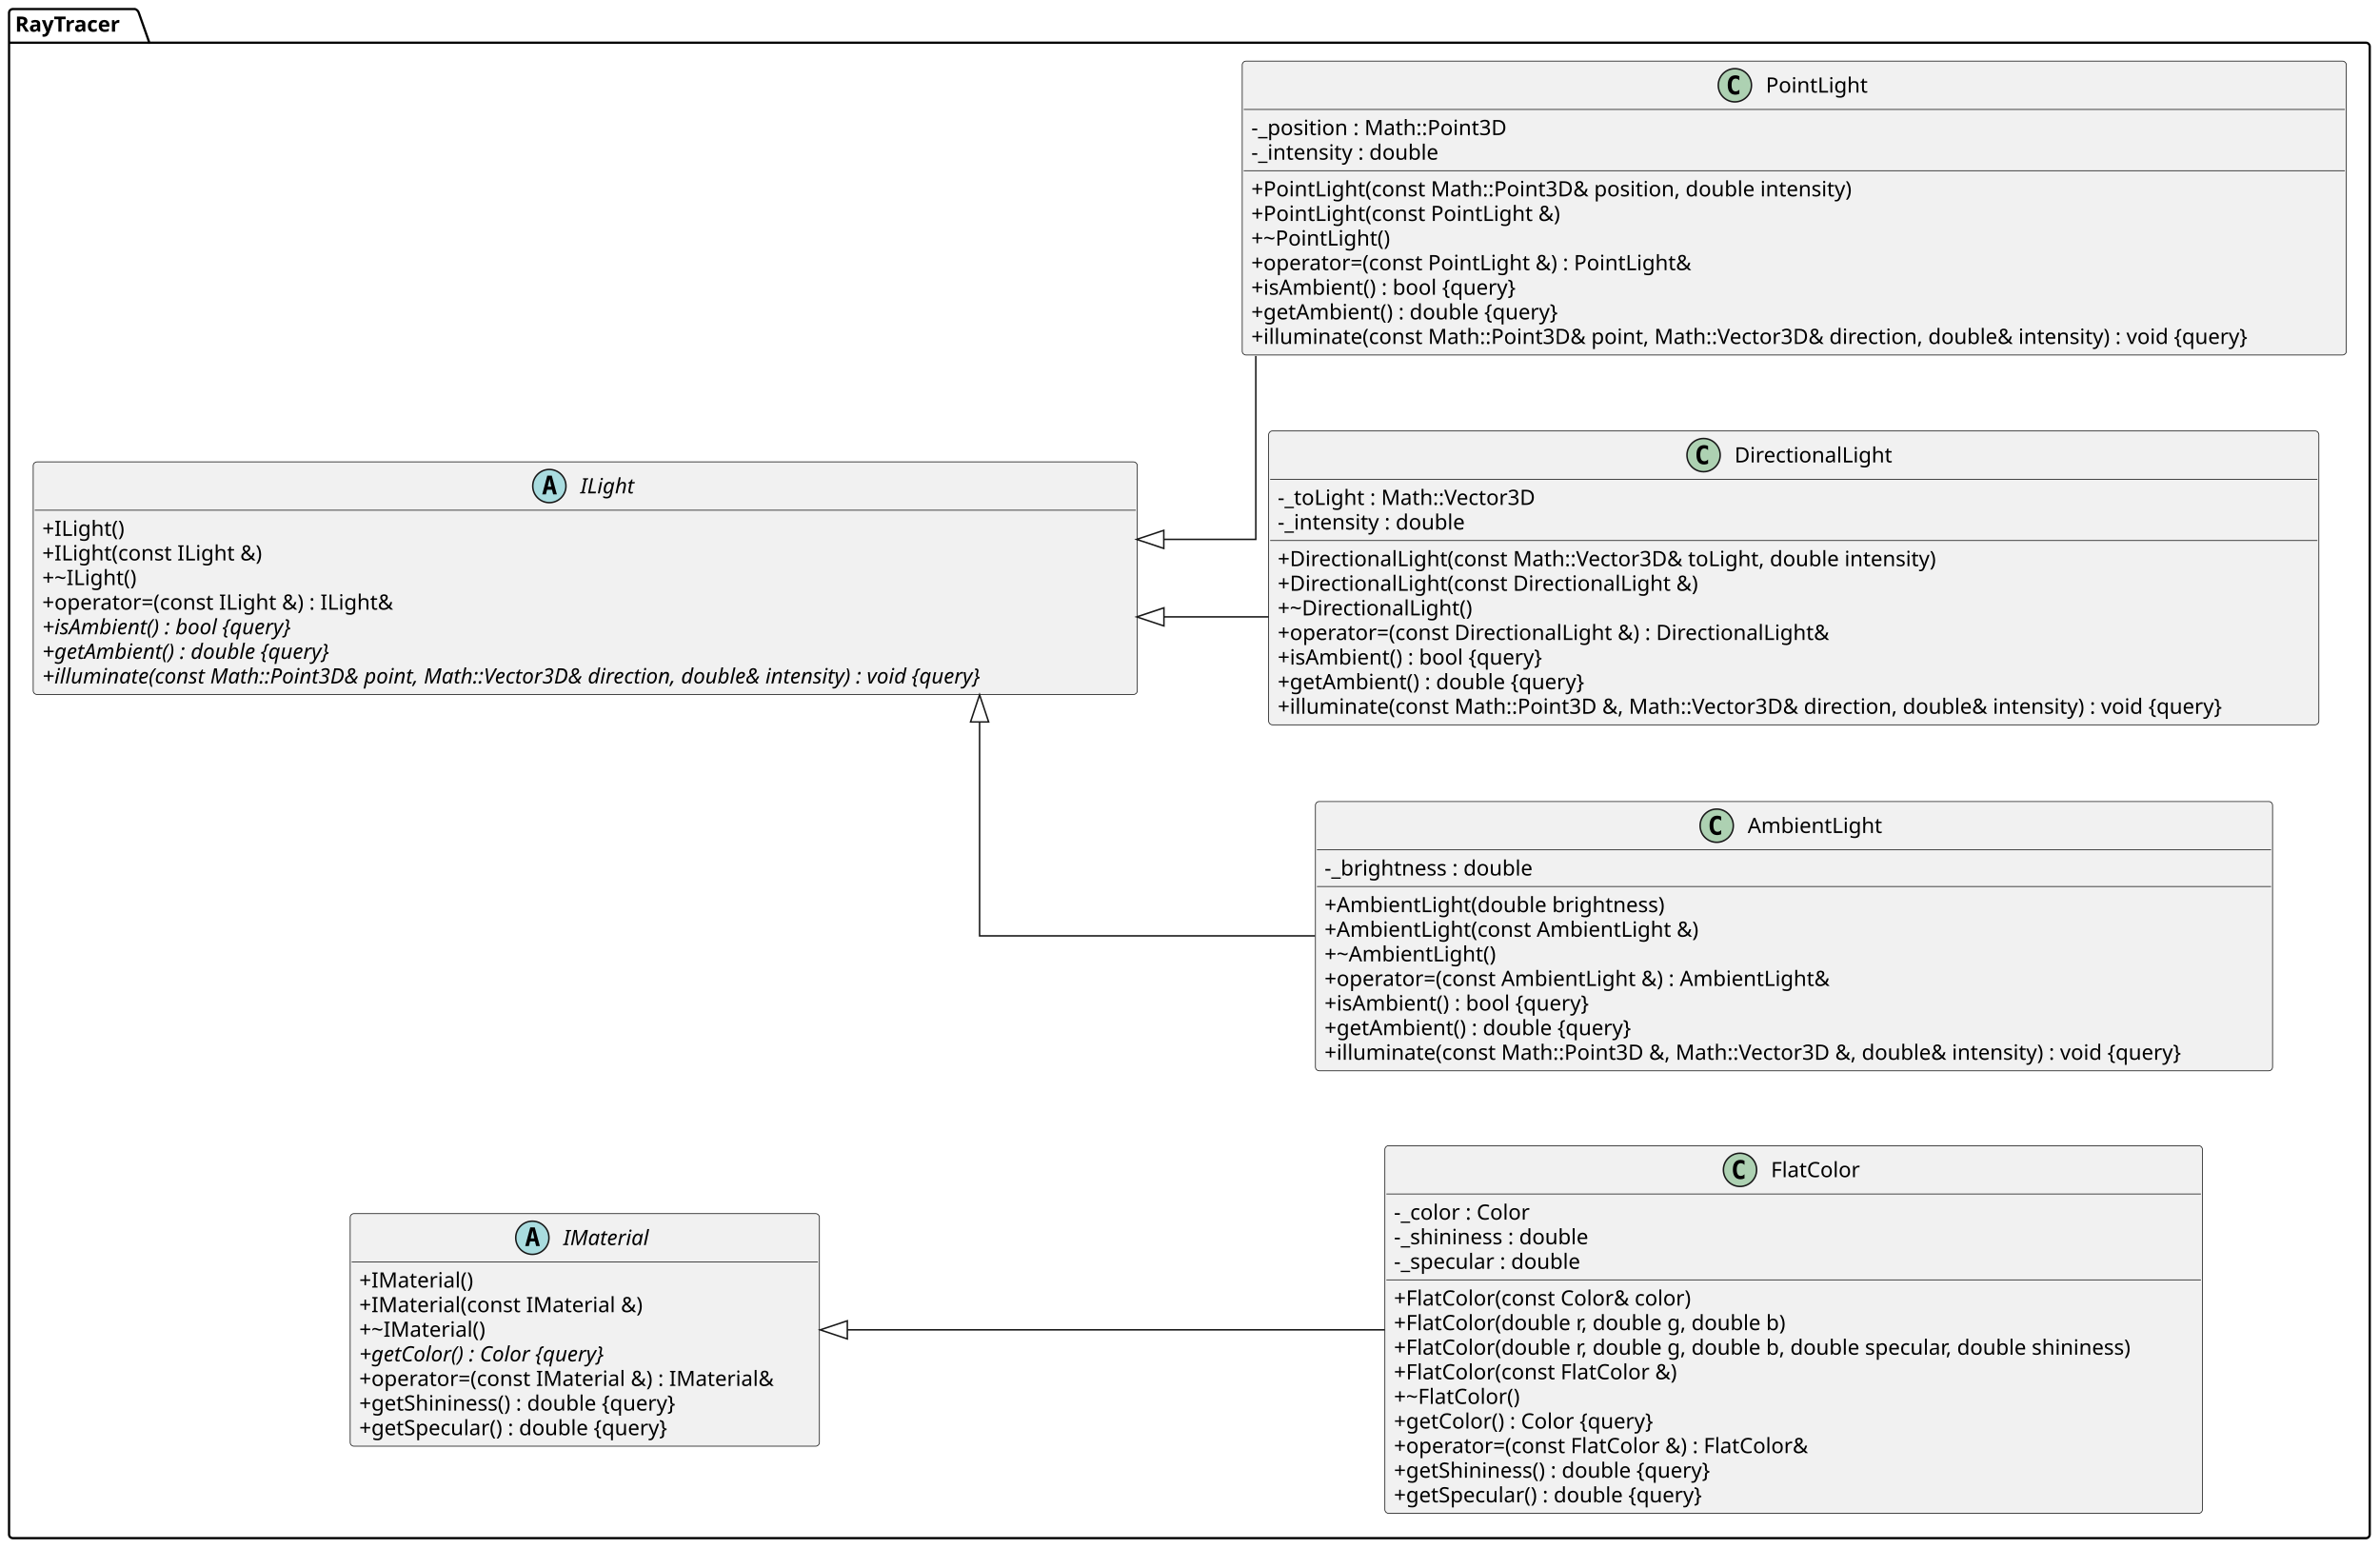
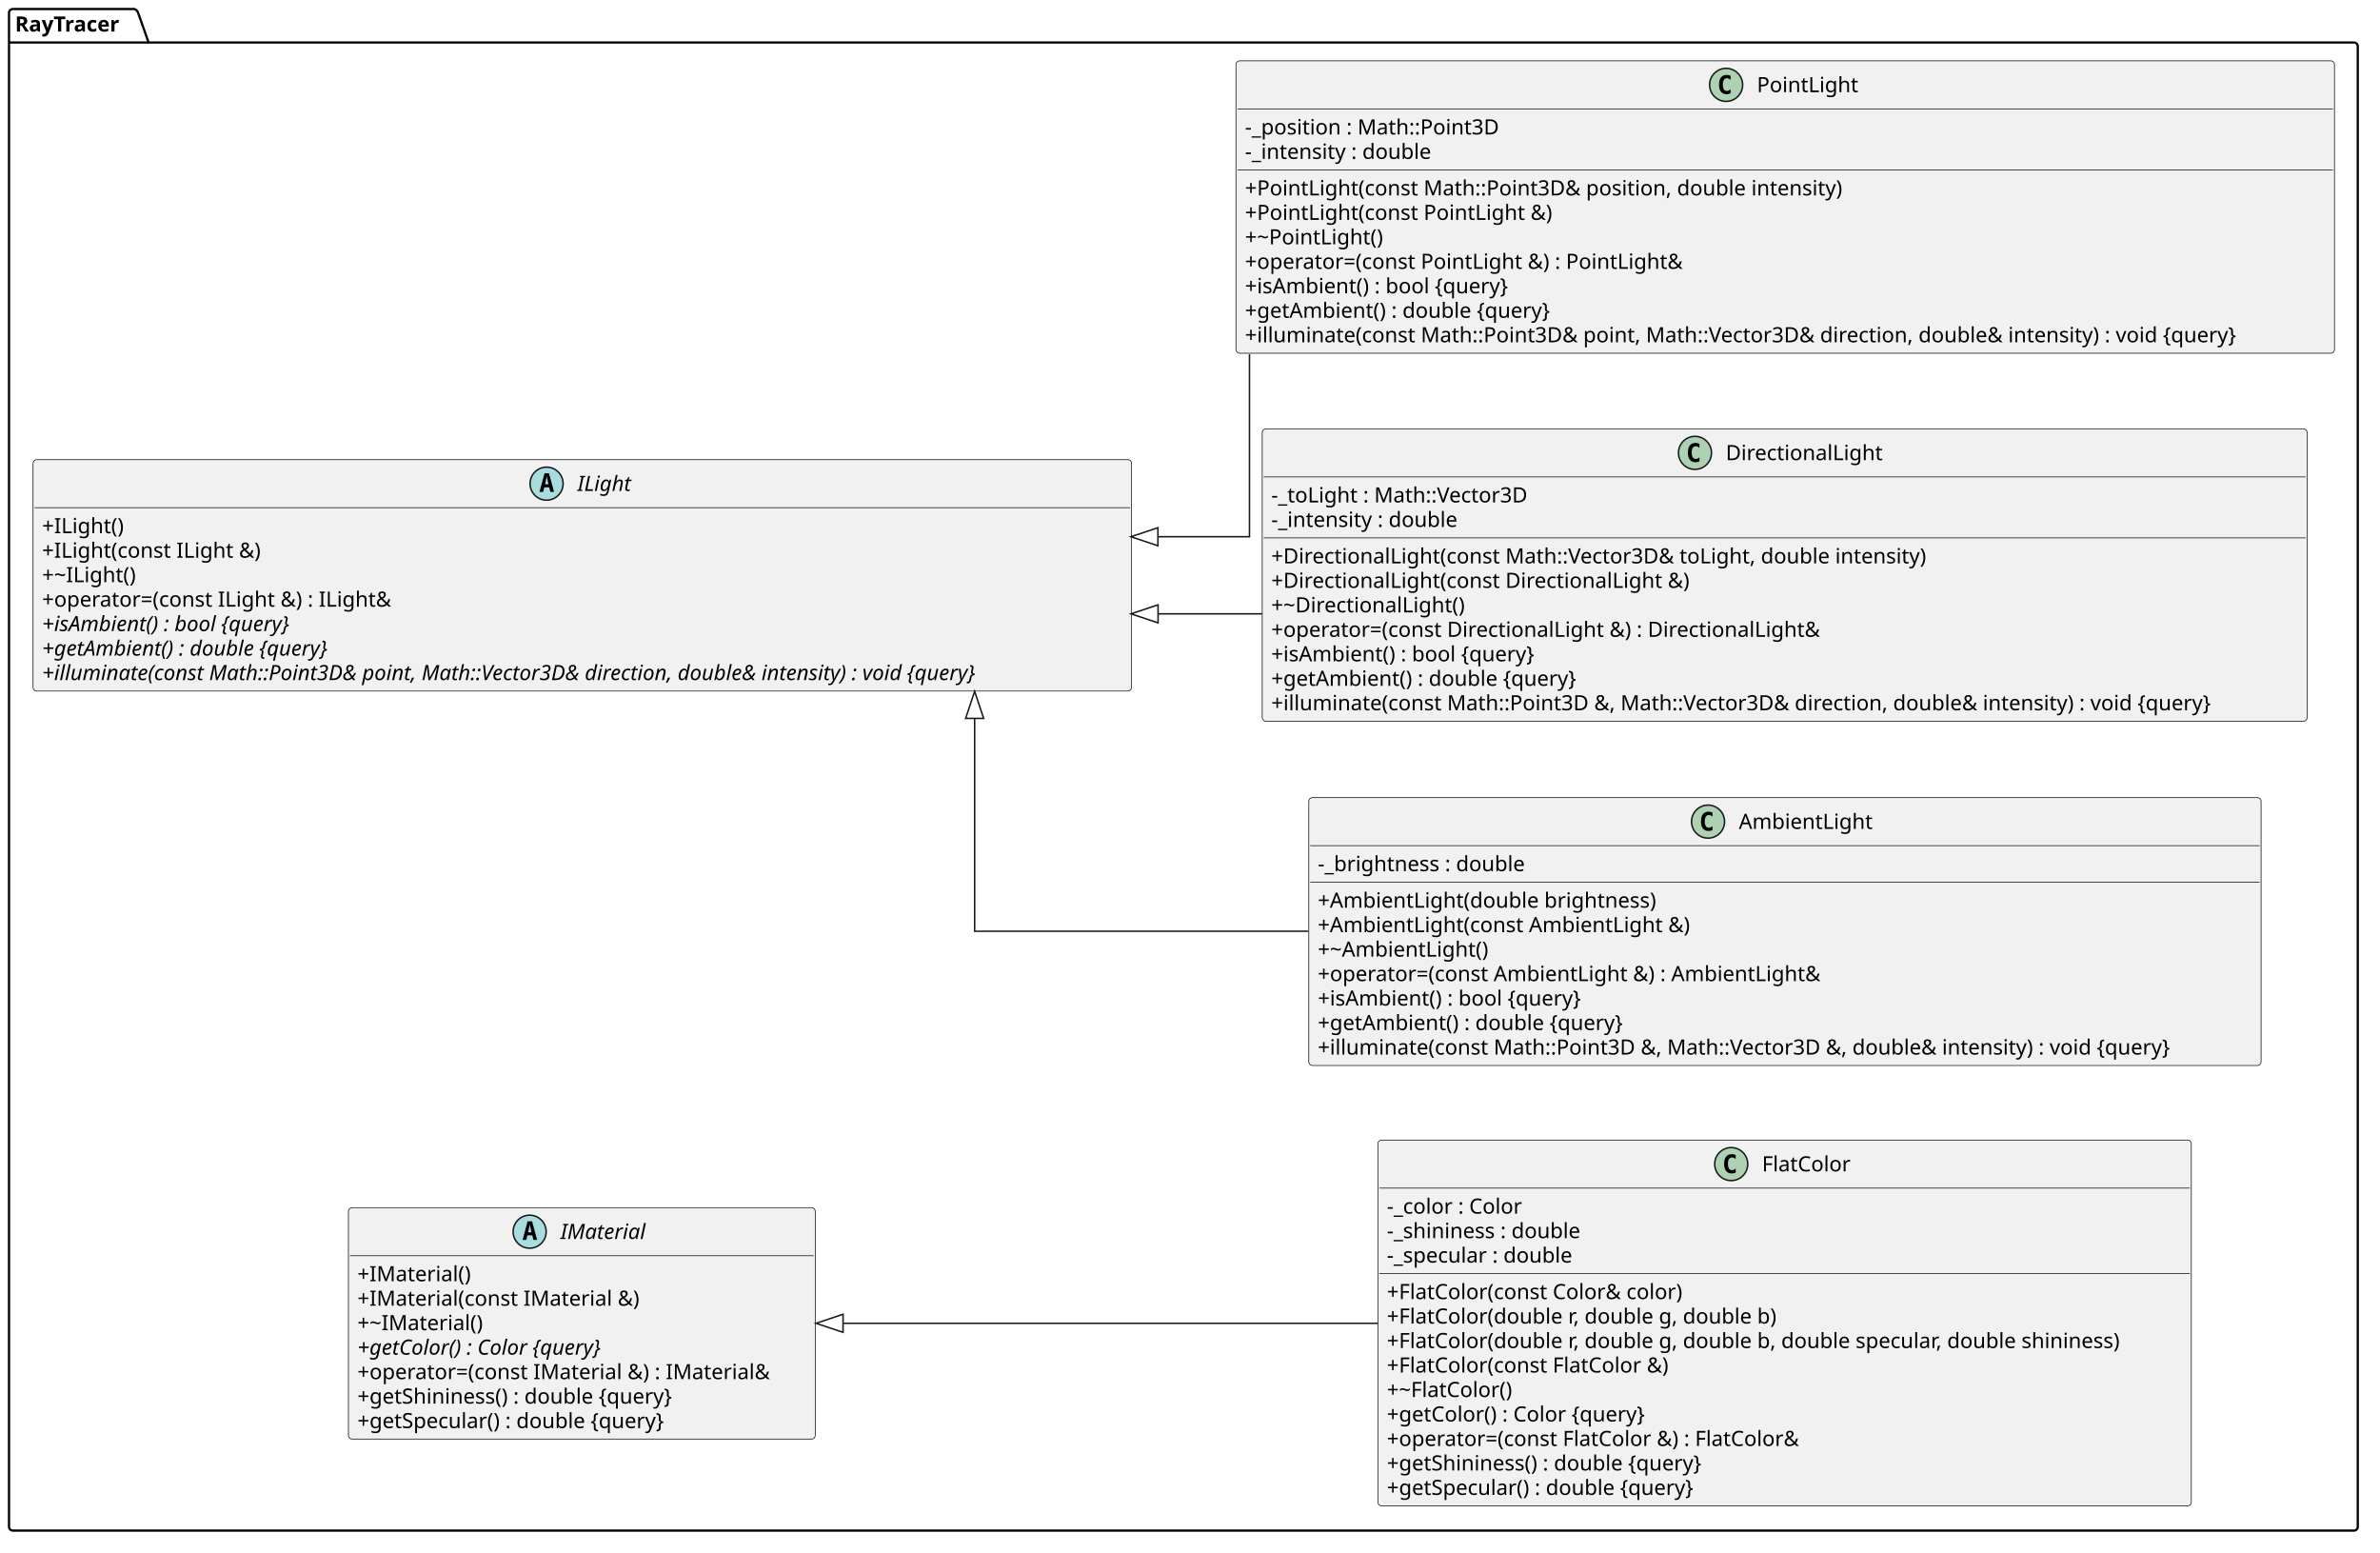
- <svg xmlns="http://www.w3.org/2000/svg" contentStyleType="text/css" data-diagram-type="CLASS" height="1282.5px" preserveAspectRatio="none" style="width:1971px;height:1282px;background:#FFFFFF;" version="1.1" viewBox="0 0 1971 1282" width="1971.25px" zoomAndPan="magnify">
+ <svg xmlns="http://www.w3.org/2000/svg" contentStyleType="text/css" data-diagram-type="CLASS" height="1292.5px" preserveAspectRatio="none" style="width:1981px;height:1292px;background:#FFFFFF;" version="1.1" viewBox="0 0 1981 1292" width="1981.25px" zoomAndPan="magnify">
  <defs />
  <g>
    <g class="cluster" data-qualified-name="RayTracer" data-source-line="15" id="ent0002">
      <path d="M10.625,7.5 L111.816,7.5 A4.688,4.688 0 0 1 114.941,10.625 L123.691,35.371 L1959.375,35.371 A3.125,3.125 0 0 1 1962.5,38.496 L1962.5,1270.625 A3.125,3.125 0 0 1 1959.375,1273.75 L10.625,1273.75 A3.125,3.125 0 0 1 7.5,1270.625 L7.5,10.625 A3.125,3.125 0 0 1 10.625,7.5" fill="none" style="stroke:#000000;stroke-width:1.875;" />
      <line style="stroke:#000000;stroke-width:1.875;" x1="7.5" x2="123.691" y1="35.371" y2="35.371" />
-       <text fill="#000000" font-family="sans-serif" font-size="17.5" font-weight="bold" lengthAdjust="spacing" textLength="99.941" x="12.5" y="26.244">RayTracer</text>
+       <text fill="#000000" font-family="sans-serif" font-size="17.5" font-weight="700" lengthAdjust="spacing" textLength="99.941" x="12.5" y="26.244">RayTracer</text>
    </g>
    <g class="entity" data-qualified-name="RayTracer.AmbientLight" data-source-line="16" id="ent0003">
      <rect fill="#F1F1F1" height="222.969" rx="3.125" ry="3.125" style="stroke:#181818;stroke-width:0.625;" width="792.656" x="1089.375" y="663.75" />
      <ellipse cx="1421.7" cy="683.75" fill="#ADD1B2" rx="13.75" ry="13.75" style="stroke:#181818;stroke-width:1.25;" />
      <path d="M1425.411,690.801 Q1424.688,691.172 1423.887,691.348 Q1423.086,691.543 1422.208,691.543 Q1419.083,691.543 1417.422,689.492 Q1415.782,687.422 1415.782,683.516 Q1415.782,679.609 1417.422,677.539 Q1419.083,675.469 1422.208,675.469 Q1423.086,675.469 1423.887,675.664 Q1424.708,675.859 1425.411,676.231 L1425.411,679.629 Q1424.63,678.906 1423.887,678.574 Q1423.145,678.223 1422.364,678.223 Q1420.684,678.223 1419.825,679.57 Q1418.966,680.898 1418.966,683.516 Q1418.966,686.133 1419.825,687.481 Q1420.684,688.809 1422.364,688.809 Q1423.145,688.809 1423.887,688.477 Q1424.63,688.125 1425.411,687.402 L1425.411,690.801 Z " fill="#000000" />
      <text fill="#000000" font-family="sans-serif" font-size="17.5" lengthAdjust="spacing" textLength="117.382" x="1447.325" y="689.808">AmbientLight</text>
      <line style="stroke:#181818;stroke-width:0.625;" x1="1090.625" x2="1880.781" y1="703.75" y2="703.75" />
      <text fill="#000000" font-family="sans-serif" font-size="17.5" lengthAdjust="spacing" textLength="184.049" x="1096.875" y="724.994">-_brightness : double</text>
      <line style="stroke:#181818;stroke-width:0.625;" x1="1090.625" x2="1880.781" y1="734.121" y2="734.121" />
      <text fill="#000000" font-family="sans-serif" font-size="17.5" lengthAdjust="spacing" textLength="303.225" x="1096.875" y="755.365">+AmbientLight(double brightness)</text>
      <text fill="#000000" font-family="sans-serif" font-size="17.5" lengthAdjust="spacing" textLength="335.252" x="1096.875" y="775.736">+AmbientLight(const AmbientLight &amp;)</text>
      <text fill="#000000" font-family="sans-serif" font-size="17.5" lengthAdjust="spacing" textLength="160.363" x="1096.875" y="796.107">+~AmbientLight()</text>
      <text fill="#000000" font-family="sans-serif" font-size="17.5" lengthAdjust="spacing" textLength="455.846" x="1096.875" y="816.478">+operator=(const AmbientLight &amp;) : AmbientLight&amp;</text>
      <text fill="#000000" font-family="sans-serif" font-size="17.5" lengthAdjust="spacing" textLength="248.76" x="1096.875" y="836.849">+isAmbient() : bool {query}</text>
      <text fill="#000000" font-family="sans-serif" font-size="17.5" lengthAdjust="spacing" textLength="285.776" x="1096.875" y="857.221">+getAmbient() : double {query}</text>
      <text fill="#000000" font-family="sans-serif" font-size="17.5" lengthAdjust="spacing" textLength="777.656" x="1096.875" y="877.592">+illuminate(const Math::Point3D &amp;, Math::Vector3D &amp;, double&amp; intensity) : void {query}</text>
    </g>
    <g class="entity" data-qualified-name="RayTracer.DirectionalLight" data-source-line="27" id="ent0004">
      <rect fill="#F1F1F1" height="243.34" rx="3.125" ry="3.125" style="stroke:#181818;stroke-width:0.625;" width="869.731" x="1050.625" y="356.875" />
      <ellipse cx="1410.828" cy="376.875" fill="#ADD1B2" rx="13.75" ry="13.75" style="stroke:#181818;stroke-width:1.25;" />
      <path d="M1414.539,383.926 Q1413.816,384.297 1413.015,384.473 Q1412.214,384.668 1411.335,384.668 Q1408.21,384.668 1406.55,382.617 Q1404.91,380.547 1404.91,376.641 Q1404.91,372.734 1406.55,370.664 Q1408.21,368.594 1411.335,368.594 Q1412.214,368.594 1413.015,368.789 Q1413.835,368.984 1414.539,369.356 L1414.539,372.754 Q1413.757,372.031 1413.015,371.699 Q1412.273,371.348 1411.492,371.348 Q1409.812,371.348 1408.953,372.695 Q1408.093,374.023 1408.093,376.641 Q1408.093,379.258 1408.953,380.606 Q1409.812,381.934 1411.492,381.934 Q1412.273,381.934 1413.015,381.602 Q1413.757,381.25 1414.539,380.527 L1414.539,383.926 Z " fill="#000000" />
      <text fill="#000000" font-family="sans-serif" font-size="17.5" lengthAdjust="spacing" textLength="138.701" x="1436.453" y="382.933">DirectionalLight</text>
      <line style="stroke:#181818;stroke-width:0.625;" x1="1051.875" x2="1919.106" y1="396.875" y2="396.875" />
      <text fill="#000000" font-family="sans-serif" font-size="17.5" lengthAdjust="spacing" textLength="230.627" x="1058.125" y="418.119">-_toLight : Math::Vector3D</text>
      <text fill="#000000" font-family="sans-serif" font-size="17.5" lengthAdjust="spacing" textLength="167.6" x="1058.125" y="438.49">-_intensity : double</text>
      <line style="stroke:#181818;stroke-width:0.625;" x1="1051.875" x2="1919.106" y1="447.617" y2="447.617" />
      <text fill="#000000" font-family="sans-serif" font-size="17.5" lengthAdjust="spacing" textLength="589.933" x="1058.125" y="468.861">+DirectionalLight(const Math::Vector3D&amp; toLight, double intensity)</text>
      <text fill="#000000" font-family="sans-serif" font-size="17.5" lengthAdjust="spacing" textLength="377.891" x="1058.125" y="489.232">+DirectionalLight(const DirectionalLight &amp;)</text>
      <text fill="#000000" font-family="sans-serif" font-size="17.5" lengthAdjust="spacing" textLength="181.682" x="1058.125" y="509.603">+~DirectionalLight()</text>
      <text fill="#000000" font-family="sans-serif" font-size="17.5" lengthAdjust="spacing" textLength="498.485" x="1058.125" y="529.974">+operator=(const DirectionalLight &amp;) : DirectionalLight&amp;</text>
      <text fill="#000000" font-family="sans-serif" font-size="17.5" lengthAdjust="spacing" textLength="248.76" x="1058.125" y="550.346">+isAmbient() : bool {query}</text>
      <text fill="#000000" font-family="sans-serif" font-size="17.5" lengthAdjust="spacing" textLength="285.776" x="1058.125" y="570.717">+getAmbient() : double {query}</text>
      <text fill="#000000" font-family="sans-serif" font-size="17.5" lengthAdjust="spacing" textLength="854.731" x="1058.125" y="591.088">+illuminate(const Math::Point3D &amp;, Math::Vector3D&amp; direction, double&amp; intensity) : void {query}</text>
    </g>
    <g class="entity" data-qualified-name="RayTracer.FlatColor" data-source-line="39" id="ent0005">
      <rect fill="#F1F1F1" height="304.453" rx="3.125" ry="3.125" style="stroke:#181818;stroke-width:0.625;" width="677.069" x="1146.875" y="948.75" />
      <ellipse cx="1440.995" cy="968.75" fill="#ADD1B2" rx="13.75" ry="13.75" style="stroke:#181818;stroke-width:1.25;" />
      <path d="M1444.706,975.801 Q1443.984,976.172 1443.183,976.348 Q1442.382,976.543 1441.503,976.543 Q1438.378,976.543 1436.718,974.492 Q1435.078,972.422 1435.078,968.516 Q1435.078,964.609 1436.718,962.539 Q1438.378,960.469 1441.503,960.469 Q1442.382,960.469 1443.183,960.664 Q1444.003,960.859 1444.706,961.231 L1444.706,964.629 Q1443.925,963.906 1443.183,963.574 Q1442.441,963.223 1441.659,963.223 Q1439.98,963.223 1439.12,964.57 Q1438.261,965.898 1438.261,968.516 Q1438.261,971.133 1439.12,972.481 Q1439.98,973.809 1441.659,973.809 Q1442.441,973.809 1443.183,973.477 Q1443.925,973.125 1444.706,972.402 L1444.706,975.801 Z " fill="#000000" />
      <text fill="#000000" font-family="sans-serif" font-size="17.5" lengthAdjust="spacing" textLength="78.203" x="1466.62" y="974.808">FlatColor</text>
      <line style="stroke:#181818;stroke-width:0.625;" x1="1148.125" x2="1822.694" y1="988.75" y2="988.75" />
      <text fill="#000000" font-family="sans-serif" font-size="17.5" lengthAdjust="spacing" textLength="120.868" x="1154.375" y="1009.994">-_color : Color</text>
      <text fill="#000000" font-family="sans-serif" font-size="17.5" lengthAdjust="spacing" textLength="172.847" x="1154.375" y="1030.365">-_shininess : double</text>
      <text fill="#000000" font-family="sans-serif" font-size="17.5" lengthAdjust="spacing" textLength="166.216" x="1154.375" y="1050.736">-_specular : double</text>
      <line style="stroke:#181818;stroke-width:0.625;" x1="1148.125" x2="1822.694" y1="1059.863" y2="1059.863" />
      <text fill="#000000" font-family="sans-serif" font-size="17.5" lengthAdjust="spacing" textLength="267.473" x="1154.375" y="1081.107">+FlatColor(const Color&amp; color)</text>
      <text fill="#000000" font-family="sans-serif" font-size="17.5" lengthAdjust="spacing" textLength="353.803" x="1154.375" y="1101.478">+FlatColor(double r, double g, double b)</text>
      <text fill="#000000" font-family="sans-serif" font-size="17.5" lengthAdjust="spacing" textLength="662.069" x="1154.375" y="1121.849">+FlatColor(double r, double g, double b, double specular, double shininess)</text>
      <text fill="#000000" font-family="sans-serif" font-size="17.5" lengthAdjust="spacing" textLength="256.894" x="1154.375" y="1142.22">+FlatColor(const FlatColor &amp;)</text>
      <text fill="#000000" font-family="sans-serif" font-size="17.5" lengthAdjust="spacing" textLength="121.184" x="1154.375" y="1162.592">+~FlatColor()</text>
      <text fill="#000000" font-family="sans-serif" font-size="17.5" lengthAdjust="spacing" textLength="243.804" x="1154.375" y="1182.963">+getColor() : Color {query}</text>
      <text fill="#000000" font-family="sans-serif" font-size="17.5" lengthAdjust="spacing" textLength="377.489" x="1154.375" y="1203.334">+operator=(const FlatColor &amp;) : FlatColor&amp;</text>
      <text fill="#000000" font-family="sans-serif" font-size="17.5" lengthAdjust="spacing" textLength="295.176" x="1154.375" y="1223.705">+getShininess() : double {query}</text>
      <text fill="#000000" font-family="sans-serif" font-size="17.5" lengthAdjust="spacing" textLength="288.545" x="1154.375" y="1244.076">+getSpecular() : double {query}</text>
    </g>
    <g class="entity" data-qualified-name="RayTracer.ILight" data-source-line="54" id="ent0006">
      <rect fill="#F1F1F1" height="192.598" rx="3.125" ry="3.125" style="stroke:#181818;stroke-width:0.625;" width="914.362" x="27.5" y="382.5" />
      <ellipse cx="454.951" cy="402.5" fill="#A9DCDF" rx="13.75" ry="13.75" style="stroke:#181818;stroke-width:1.25;" />
      <path d="M455.088,396.68 L453.643,403.027 L456.553,403.027 L455.088,396.68 Z M453.232,393.887 L456.963,393.887 L461.162,409.375 L458.096,409.375 L457.139,405.547 L453.037,405.547 L452.1,409.375 L449.053,409.375 L453.232,393.887 Z " fill="#000000" />
      <text fill="#000000" font-family="sans-serif" font-size="17.5" font-style="italic" lengthAdjust="spacing" textLength="48.834" x="480.576" y="408.558">ILight</text>
      <line style="stroke:#181818;stroke-width:0.625;" x1="28.75" x2="940.612" y1="422.5" y2="422.5" />
      <text fill="#000000" font-family="sans-serif" font-size="17.5" lengthAdjust="spacing" textLength="77.152" x="35" y="443.744">+ILight()</text>
      <text fill="#000000" font-family="sans-serif" font-size="17.5" lengthAdjust="spacing" textLength="198.157" x="35" y="464.115">+ILight(const ILight &amp;)</text>
      <text fill="#000000" font-family="sans-serif" font-size="17.5" lengthAdjust="spacing" textLength="91.815" x="35" y="484.486">+~ILight()</text>
      <text fill="#000000" font-family="sans-serif" font-size="17.5" lengthAdjust="spacing" textLength="318.751" x="35" y="504.857">+operator=(const ILight &amp;) : ILight&amp;</text>
      <text fill="#000000" font-family="sans-serif" font-size="17.5" font-style="italic" lengthAdjust="spacing" textLength="248.76" x="35" y="525.228">+isAmbient() : bool {query}</text>
      <text fill="#000000" font-family="sans-serif" font-size="17.5" font-style="italic" lengthAdjust="spacing" textLength="285.776" x="35" y="545.599">+getAmbient() : double {query}</text>
      <text fill="#000000" font-family="sans-serif" font-size="17.5" font-style="italic" lengthAdjust="spacing" textLength="899.362" x="35" y="565.971">+illuminate(const Math::Point3D&amp; point, Math::Vector3D&amp; direction, double&amp; intensity) : void {query}</text>
    </g>
    <g class="entity" data-qualified-name="RayTracer.IMaterial" data-source-line="64" id="ent0007">
      <rect fill="#F1F1F1" height="192.598" rx="3.125" ry="3.125" style="stroke:#181818;stroke-width:0.625;" width="388.592" x="290" y="1005" />
      <ellipse cx="440.856" cy="1025" fill="#A9DCDF" rx="13.75" ry="13.75" style="stroke:#181818;stroke-width:1.25;" />
      <path d="M440.993,1019.18 L439.548,1025.527 L442.458,1025.527 L440.993,1019.18 Z M439.138,1016.387 L442.868,1016.387 L447.067,1031.875 L444.001,1031.875 L443.044,1028.047 L438.942,1028.047 L438.005,1031.875 L434.958,1031.875 L439.138,1016.387 Z " fill="#000000" />
      <text fill="#000000" font-family="sans-serif" font-size="17.5" font-style="italic" lengthAdjust="spacing" textLength="76.255" x="466.481" y="1031.058">IMaterial</text>
      <line style="stroke:#181818;stroke-width:0.625;" x1="291.25" x2="677.342" y1="1045" y2="1045" />
      <text fill="#000000" font-family="sans-serif" font-size="17.5" lengthAdjust="spacing" textLength="104.573" x="297.5" y="1066.244">+IMaterial()</text>
      <text fill="#000000" font-family="sans-serif" font-size="17.5" lengthAdjust="spacing" textLength="252.998" x="297.5" y="1086.615">+IMaterial(const IMaterial &amp;)</text>
      <text fill="#000000" font-family="sans-serif" font-size="17.5" lengthAdjust="spacing" textLength="119.236" x="297.5" y="1106.986">+~IMaterial()</text>
      <text fill="#000000" font-family="sans-serif" font-size="17.5" font-style="italic" lengthAdjust="spacing" textLength="243.804" x="297.5" y="1127.357">+getColor() : Color {query}</text>
      <text fill="#000000" font-family="sans-serif" font-size="17.5" lengthAdjust="spacing" textLength="373.592" x="297.5" y="1147.728">+operator=(const IMaterial &amp;) : IMaterial&amp;</text>
      <text fill="#000000" font-family="sans-serif" font-size="17.5" lengthAdjust="spacing" textLength="295.176" x="297.5" y="1168.099">+getShininess() : double {query}</text>
      <text fill="#000000" font-family="sans-serif" font-size="17.5" lengthAdjust="spacing" textLength="288.545" x="297.5" y="1188.47">+getSpecular() : double {query}</text>
    </g>
    <g class="entity" data-qualified-name="RayTracer.PointLight" data-source-line="74" id="ent0008">
      <rect fill="#F1F1F1" height="243.34" rx="3.125" ry="3.125" style="stroke:#181818;stroke-width:0.625;" width="914.362" x="1028.75" y="50.625" />
      <ellipse cx="1436.744" cy="70.625" fill="#ADD1B2" rx="13.75" ry="13.75" style="stroke:#181818;stroke-width:1.25;" />
      <path d="M1440.455,77.676 Q1439.733,78.047 1438.932,78.223 Q1438.131,78.418 1437.252,78.418 Q1434.127,78.418 1432.467,76.367 Q1430.826,74.297 1430.826,70.391 Q1430.826,66.484 1432.467,64.414 Q1434.127,62.344 1437.252,62.344 Q1438.131,62.344 1438.932,62.539 Q1439.752,62.734 1440.455,63.105 L1440.455,66.504 Q1439.674,65.781 1438.932,65.449 Q1438.19,65.098 1437.408,65.098 Q1435.729,65.098 1434.869,66.445 Q1434.01,67.773 1434.01,70.391 Q1434.01,73.008 1434.869,74.356 Q1435.729,75.684 1437.408,75.684 Q1438.19,75.684 1438.932,75.352 Q1439.674,75 1440.455,74.277 L1440.455,77.676 Z " fill="#000000" />
      <text fill="#000000" font-family="sans-serif" font-size="17.5" lengthAdjust="spacing" textLength="87.748" x="1462.369" y="76.683">PointLight</text>
      <line style="stroke:#181818;stroke-width:0.625;" x1="1030" x2="1941.862" y1="90.625" y2="90.625" />
      <text fill="#000000" font-family="sans-serif" font-size="17.5" lengthAdjust="spacing" textLength="225.654" x="1036.25" y="111.869">-_position : Math::Point3D</text>
      <text fill="#000000" font-family="sans-serif" font-size="17.5" lengthAdjust="spacing" textLength="167.6" x="1036.25" y="132.24">-_intensity : double</text>
      <line style="stroke:#181818;stroke-width:0.625;" x1="1030" x2="1941.862" y1="141.367" y2="141.367" />
      <text fill="#000000" font-family="sans-serif" font-size="17.5" lengthAdjust="spacing" textLength="534.006" x="1036.25" y="162.611">+PointLight(const Math::Point3D&amp; position, double intensity)</text>
      <text fill="#000000" font-family="sans-serif" font-size="17.5" lengthAdjust="spacing" textLength="275.984" x="1036.25" y="182.982">+PointLight(const PointLight &amp;)</text>
      <text fill="#000000" font-family="sans-serif" font-size="17.5" lengthAdjust="spacing" textLength="130.729" x="1036.25" y="203.353">+~PointLight()</text>
      <text fill="#000000" font-family="sans-serif" font-size="17.5" lengthAdjust="spacing" textLength="396.578" x="1036.25" y="223.724">+operator=(const PointLight &amp;) : PointLight&amp;</text>
      <text fill="#000000" font-family="sans-serif" font-size="17.5" lengthAdjust="spacing" textLength="248.76" x="1036.25" y="244.095">+isAmbient() : bool {query}</text>
      <text fill="#000000" font-family="sans-serif" font-size="17.5" lengthAdjust="spacing" textLength="285.776" x="1036.25" y="264.467">+getAmbient() : double {query}</text>
      <text fill="#000000" font-family="sans-serif" font-size="17.5" lengthAdjust="spacing" textLength="899.362" x="1036.25" y="284.838">+illuminate(const Math::Point3D&amp; point, Math::Vector3D&amp; direction, double&amp; intensity) : void {query}</text>
    </g>
    <g class="link" data-entity-1="ent0006" data-entity-2="ent0003" data-link-type="extension" data-source-line="93" id="lnk9">
      <path codeLine="93" d="M811.25,597.837 C811.25,684.3 811.25,775 811.25,775 C811.25,775 942.35,775 1088.95,775" fill="none" id="ILight-backto-AmbientLight" style="stroke:#181818;stroke-width:1.25;" />
      <polygon fill="none" points="811.25,575.337,803.75,597.837,818.75,597.837,811.25,575.337" style="stroke:#181818;stroke-width:1.25;" />
    </g>
    <g class="link" data-entity-1="ent0006" data-entity-2="ent0004" data-link-type="extension" data-source-line="96" id="lnk10">
      <path codeLine="96" d="M963.913,510.837 C1000.263,510.837 1014.413,510.837 1050.612,510.837" fill="none" id="ILight-backto-DirectionalLight" style="stroke:#181818;stroke-width:1.25;" />
      <polygon fill="none" points="941.413,510.837,963.913,518.337,963.913,503.337,941.413,510.837" style="stroke:#181818;stroke-width:1.25;" />
    </g>
    <g class="link" data-entity-1="ent0006" data-entity-2="ent0008" data-link-type="extension" data-source-line="99" id="lnk11">
      <path codeLine="99" d="M963.8,446.663 C1022.425,446.663 1040,446.663 1040,446.663 C1040,446.663 1040,367.863 1040,294.75" fill="none" id="ILight-backto-PointLight" style="stroke:#181818;stroke-width:1.25;" />
      <polygon fill="none" points="941.3,446.663,963.8,454.163,963.8,439.163,941.3,446.663" style="stroke:#181818;stroke-width:1.25;" />
    </g>
    <g class="link" data-entity-1="ent0007" data-entity-2="ent0005" data-link-type="extension" data-source-line="102" id="lnk12">
      <path codeLine="102" d="M701.712,1101.25 C834.4,1101.25 991.062,1101.25 1146.8,1101.25" fill="none" id="IMaterial-backto-FlatColor" style="stroke:#181818;stroke-width:1.25;" />
      <polygon fill="none" points="679.212,1101.25,701.712,1108.75,701.712,1093.75,679.212,1101.25" style="stroke:#181818;stroke-width:1.25;" />
    </g>
  </g>
</svg>
